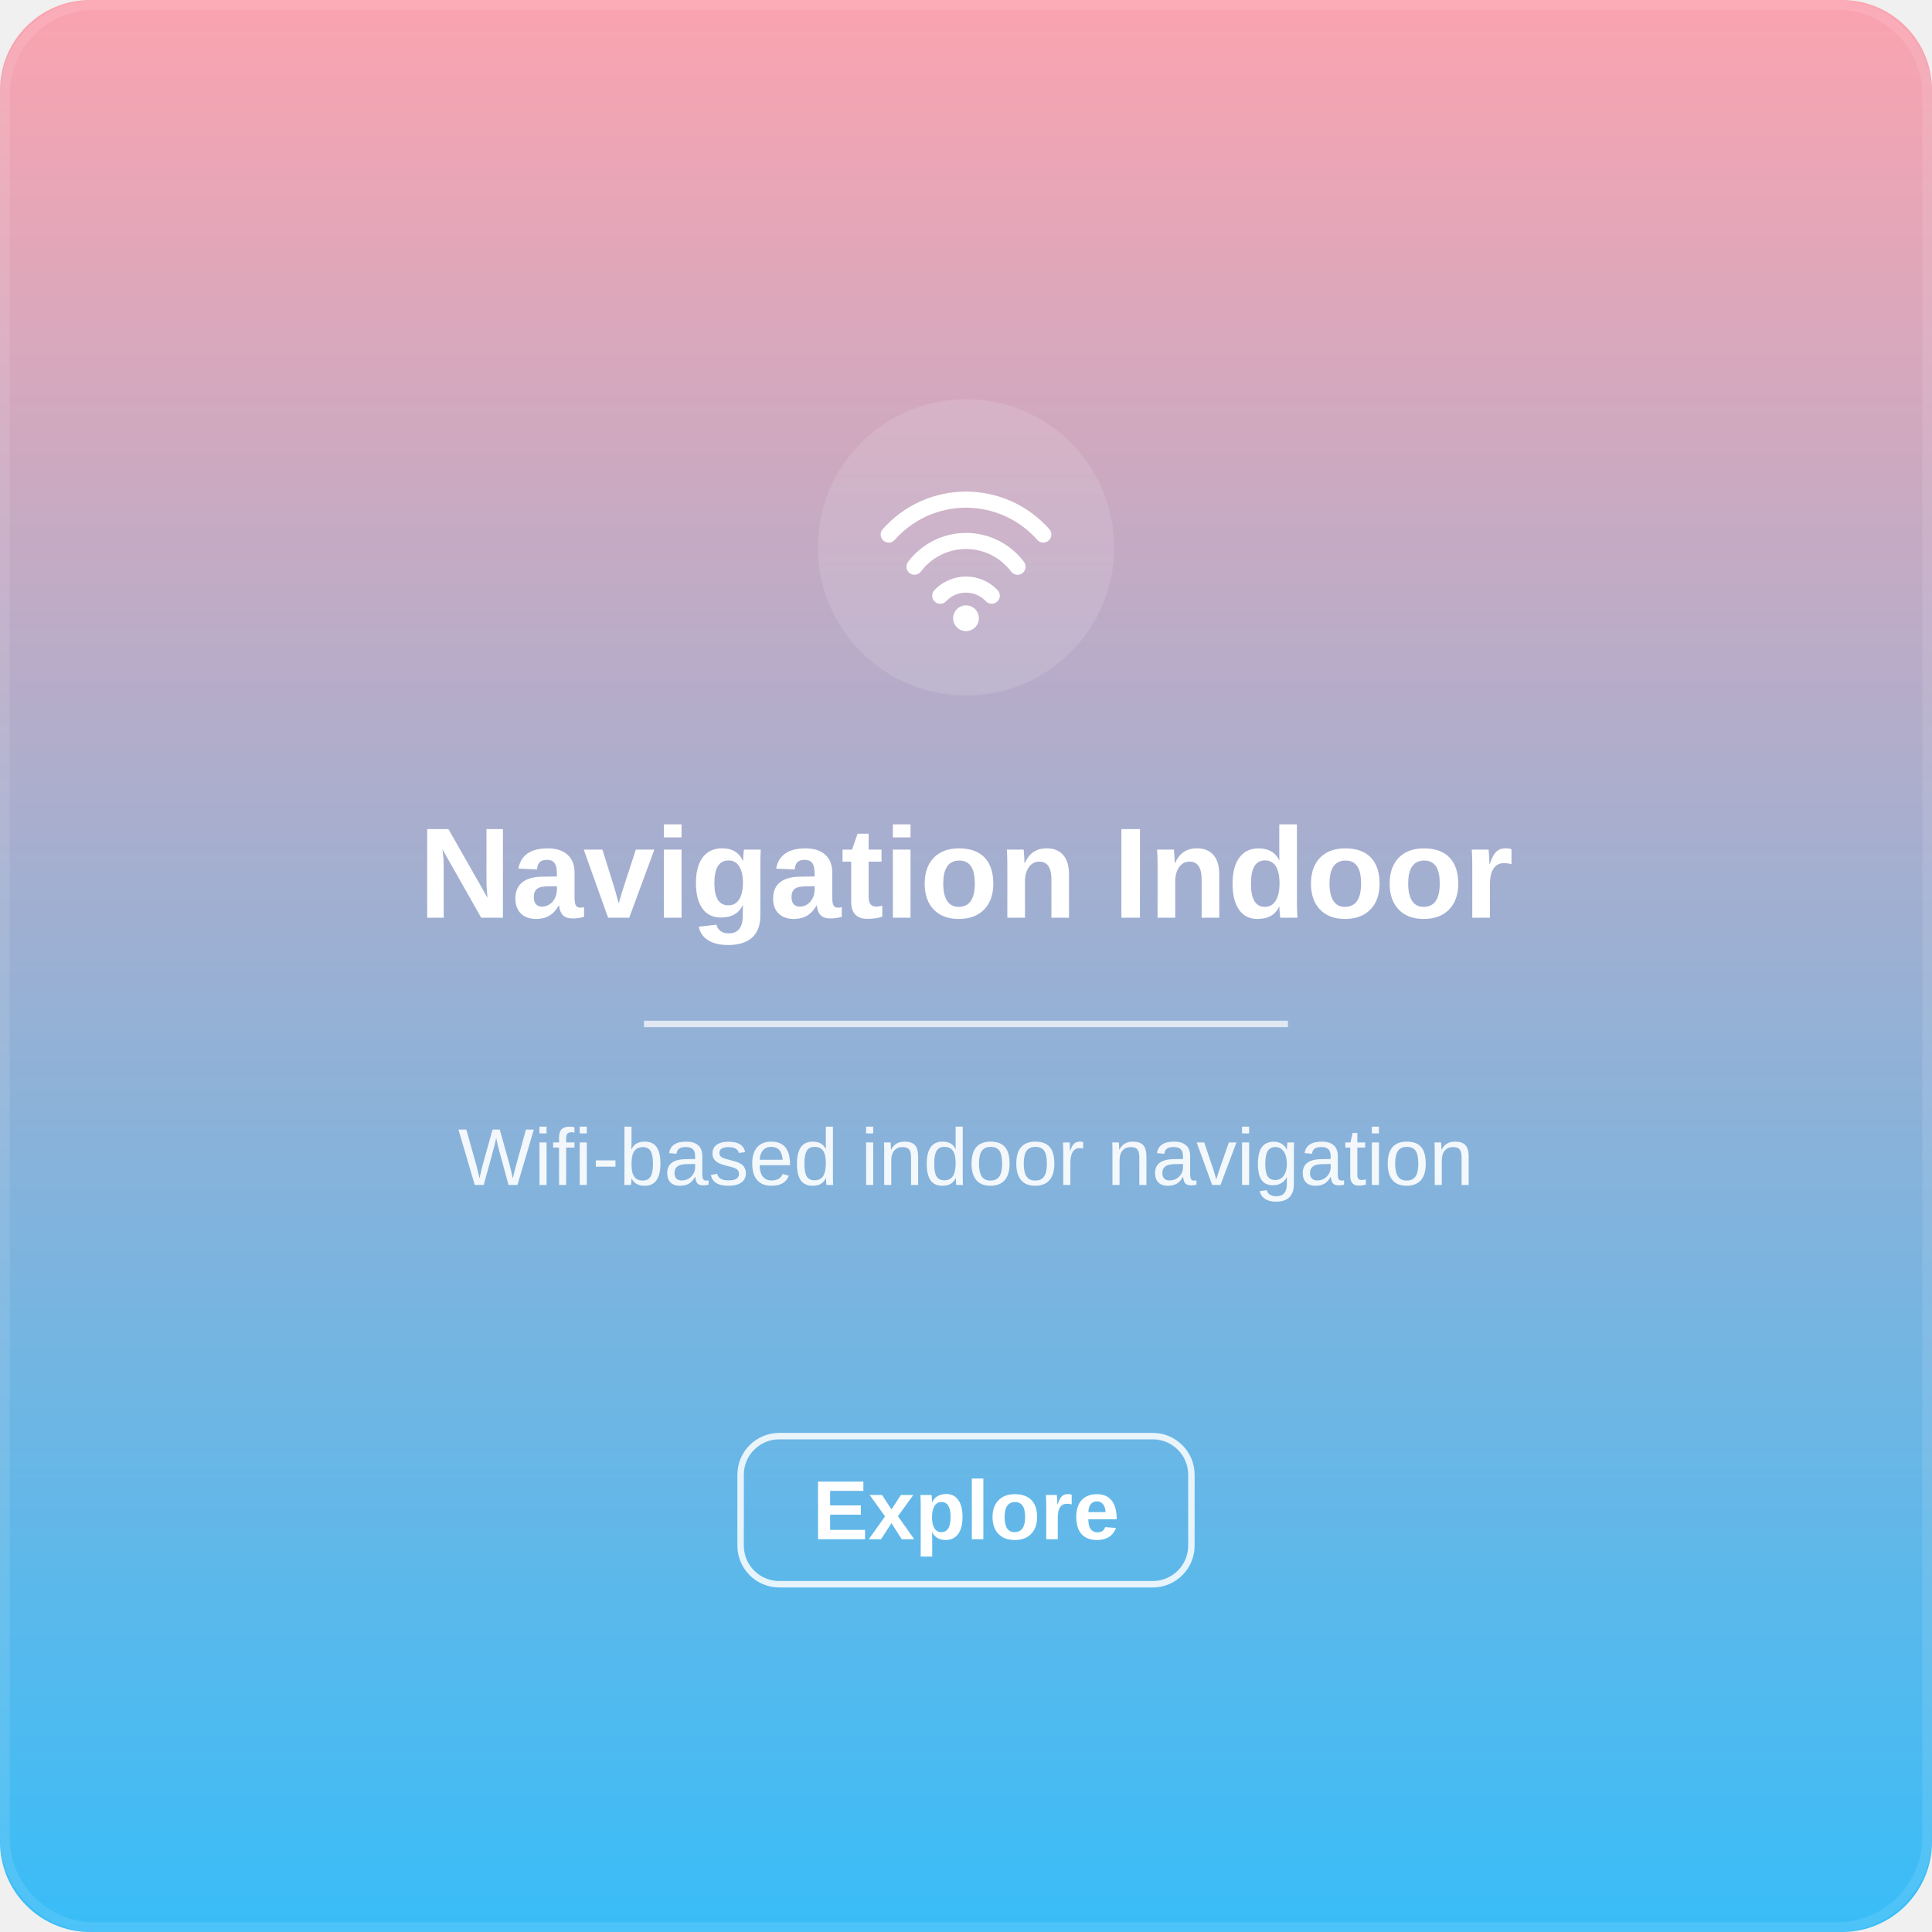
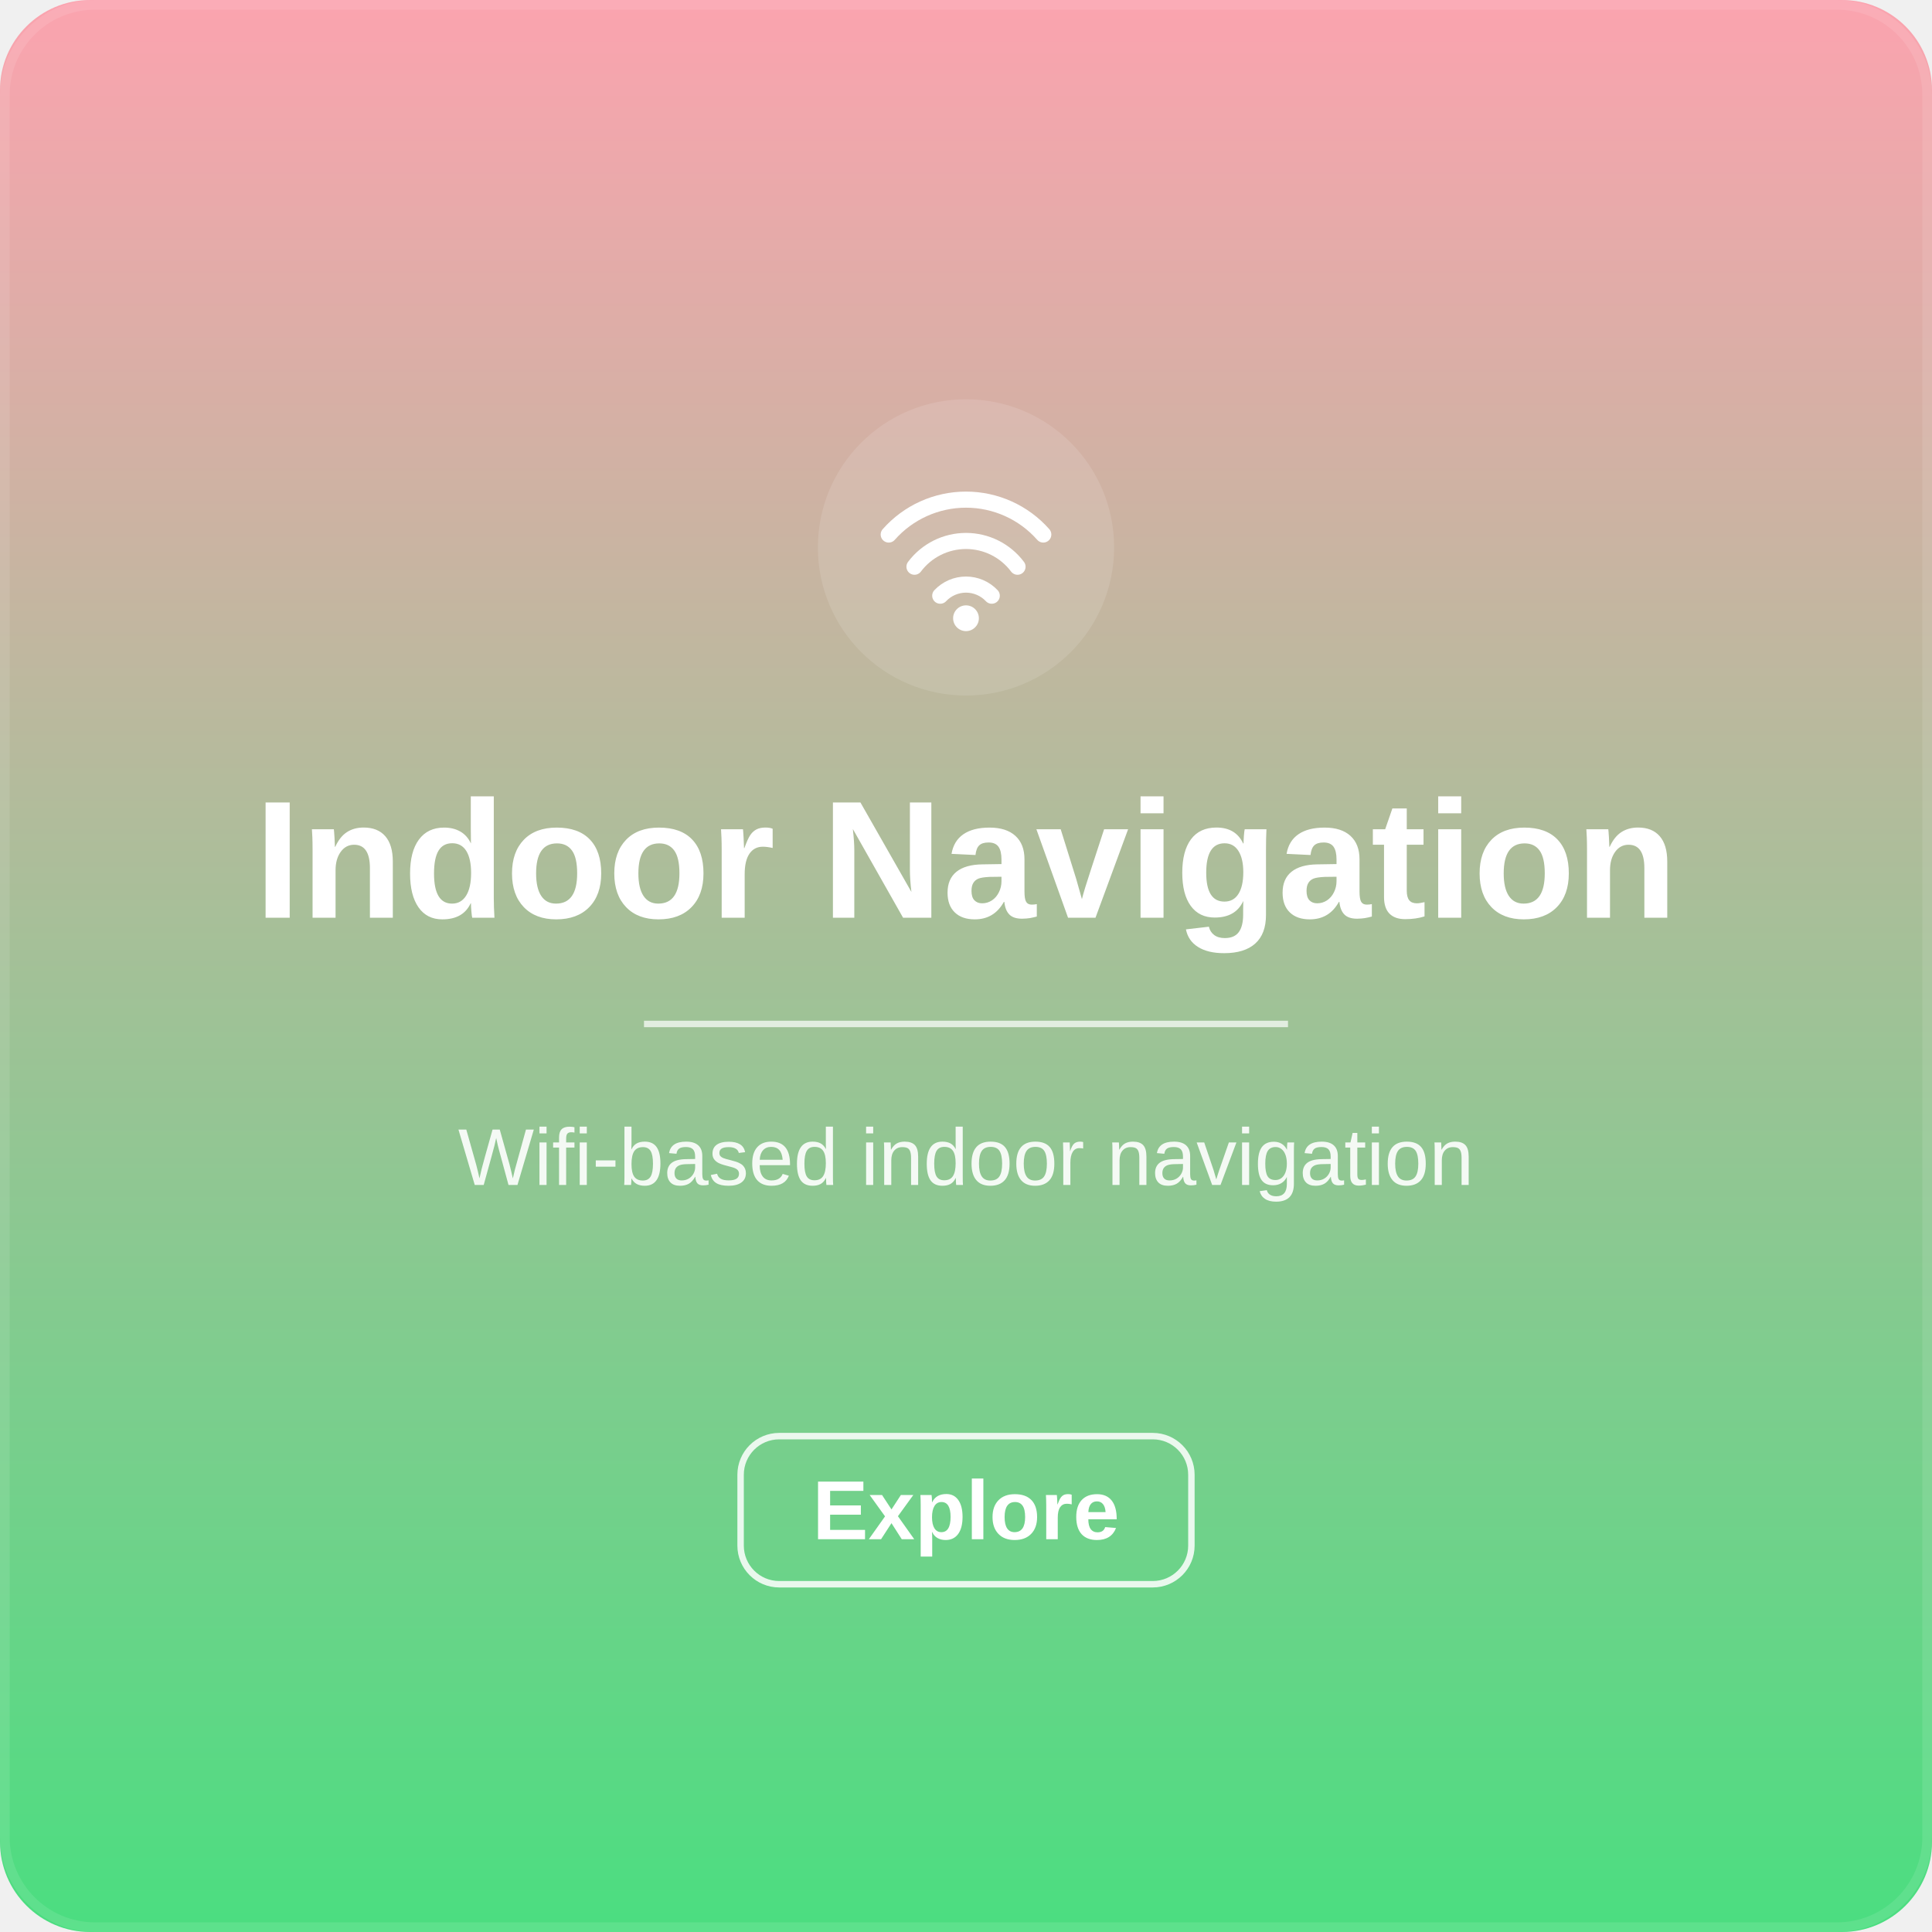
<svg xmlns="http://www.w3.org/2000/svg" width="600" height="600" viewBox="0 0 600 600">
  <defs>
    <linearGradient id="bgGradient" x1="0%" y1="0%" x2="0%" y2="100%">
      <stop offset="0%" stop-color="#FCA3AF" />
-       <stop offset="100%" stop-color="#38bdf8" />
+       <stop offset="100%" stop-color="#4ade80" />
    </linearGradient>
    <clipPath id="cardClip">
      <rect x="0" y="0" width="600" height="600" rx="28" ry="28" />
    </clipPath>
  </defs>
  <g clip-path="url(#cardClip)">
    <rect x="0" y="0" width="600" height="600" fill="url(#bgGradient)" />
    <circle cx="300" cy="170" r="46" fill="#FFFFFF" opacity="0.12" />
    <g transform="translate(300,170)">
      <g fill="none" stroke="#FFFFFF" stroke-width="5" stroke-linecap="round">
        <path d="M-24 -4 A32 32 0 0 1 24 -4" />
        <path d="M-16 6 A20 20 0 0 1 16 6" />
        <path d="M-8 15 A11 11 0 0 1 8 15" />
      </g>
      <circle cx="0" cy="22" r="4" fill="#FFFFFF" stroke="none" />
    </g>
-     <text x="300" y="285" text-anchor="middle" font-family="Arial, Helvetica, sans-serif" font-weight="800" font-size="40" fill="#FFFFFF">Navigation Indoor</text>
+     <text x="300" y="285" text-anchor="middle" font-family="Arial, Helvetica, sans-serif" font-weight="800" font-size="52" fill="#FFFFFF">Indoor Navigation</text>
    <line x1="200" y1="318" x2="400" y2="318" stroke="#FFFFFF" stroke-width="2" opacity="0.7" />
    <text x="300" y="368" text-anchor="middle" font-family="Arial, Helvetica, sans-serif" font-weight="400" font-size="25" fill="#FFFFFF" opacity="0.9">Wifi-based indoor navigation</text>
    <rect x="230" y="446" width="140" height="46" rx="12" ry="12" fill="none" stroke="#FFFFFF" stroke-width="2" opacity="0.85" />
    <text x="300" y="469" text-anchor="middle" dominant-baseline="central" font-family="Arial, Helvetica, sans-serif" font-weight="700" font-size="26" fill="#FFFFFF">Explore</text>
  </g>
  <rect x="1.5" y="1.5" width="597" height="597" rx="28" ry="28" fill="none" stroke="#FFFFFF" stroke-opacity="0.1" stroke-width="3" />
</svg>
